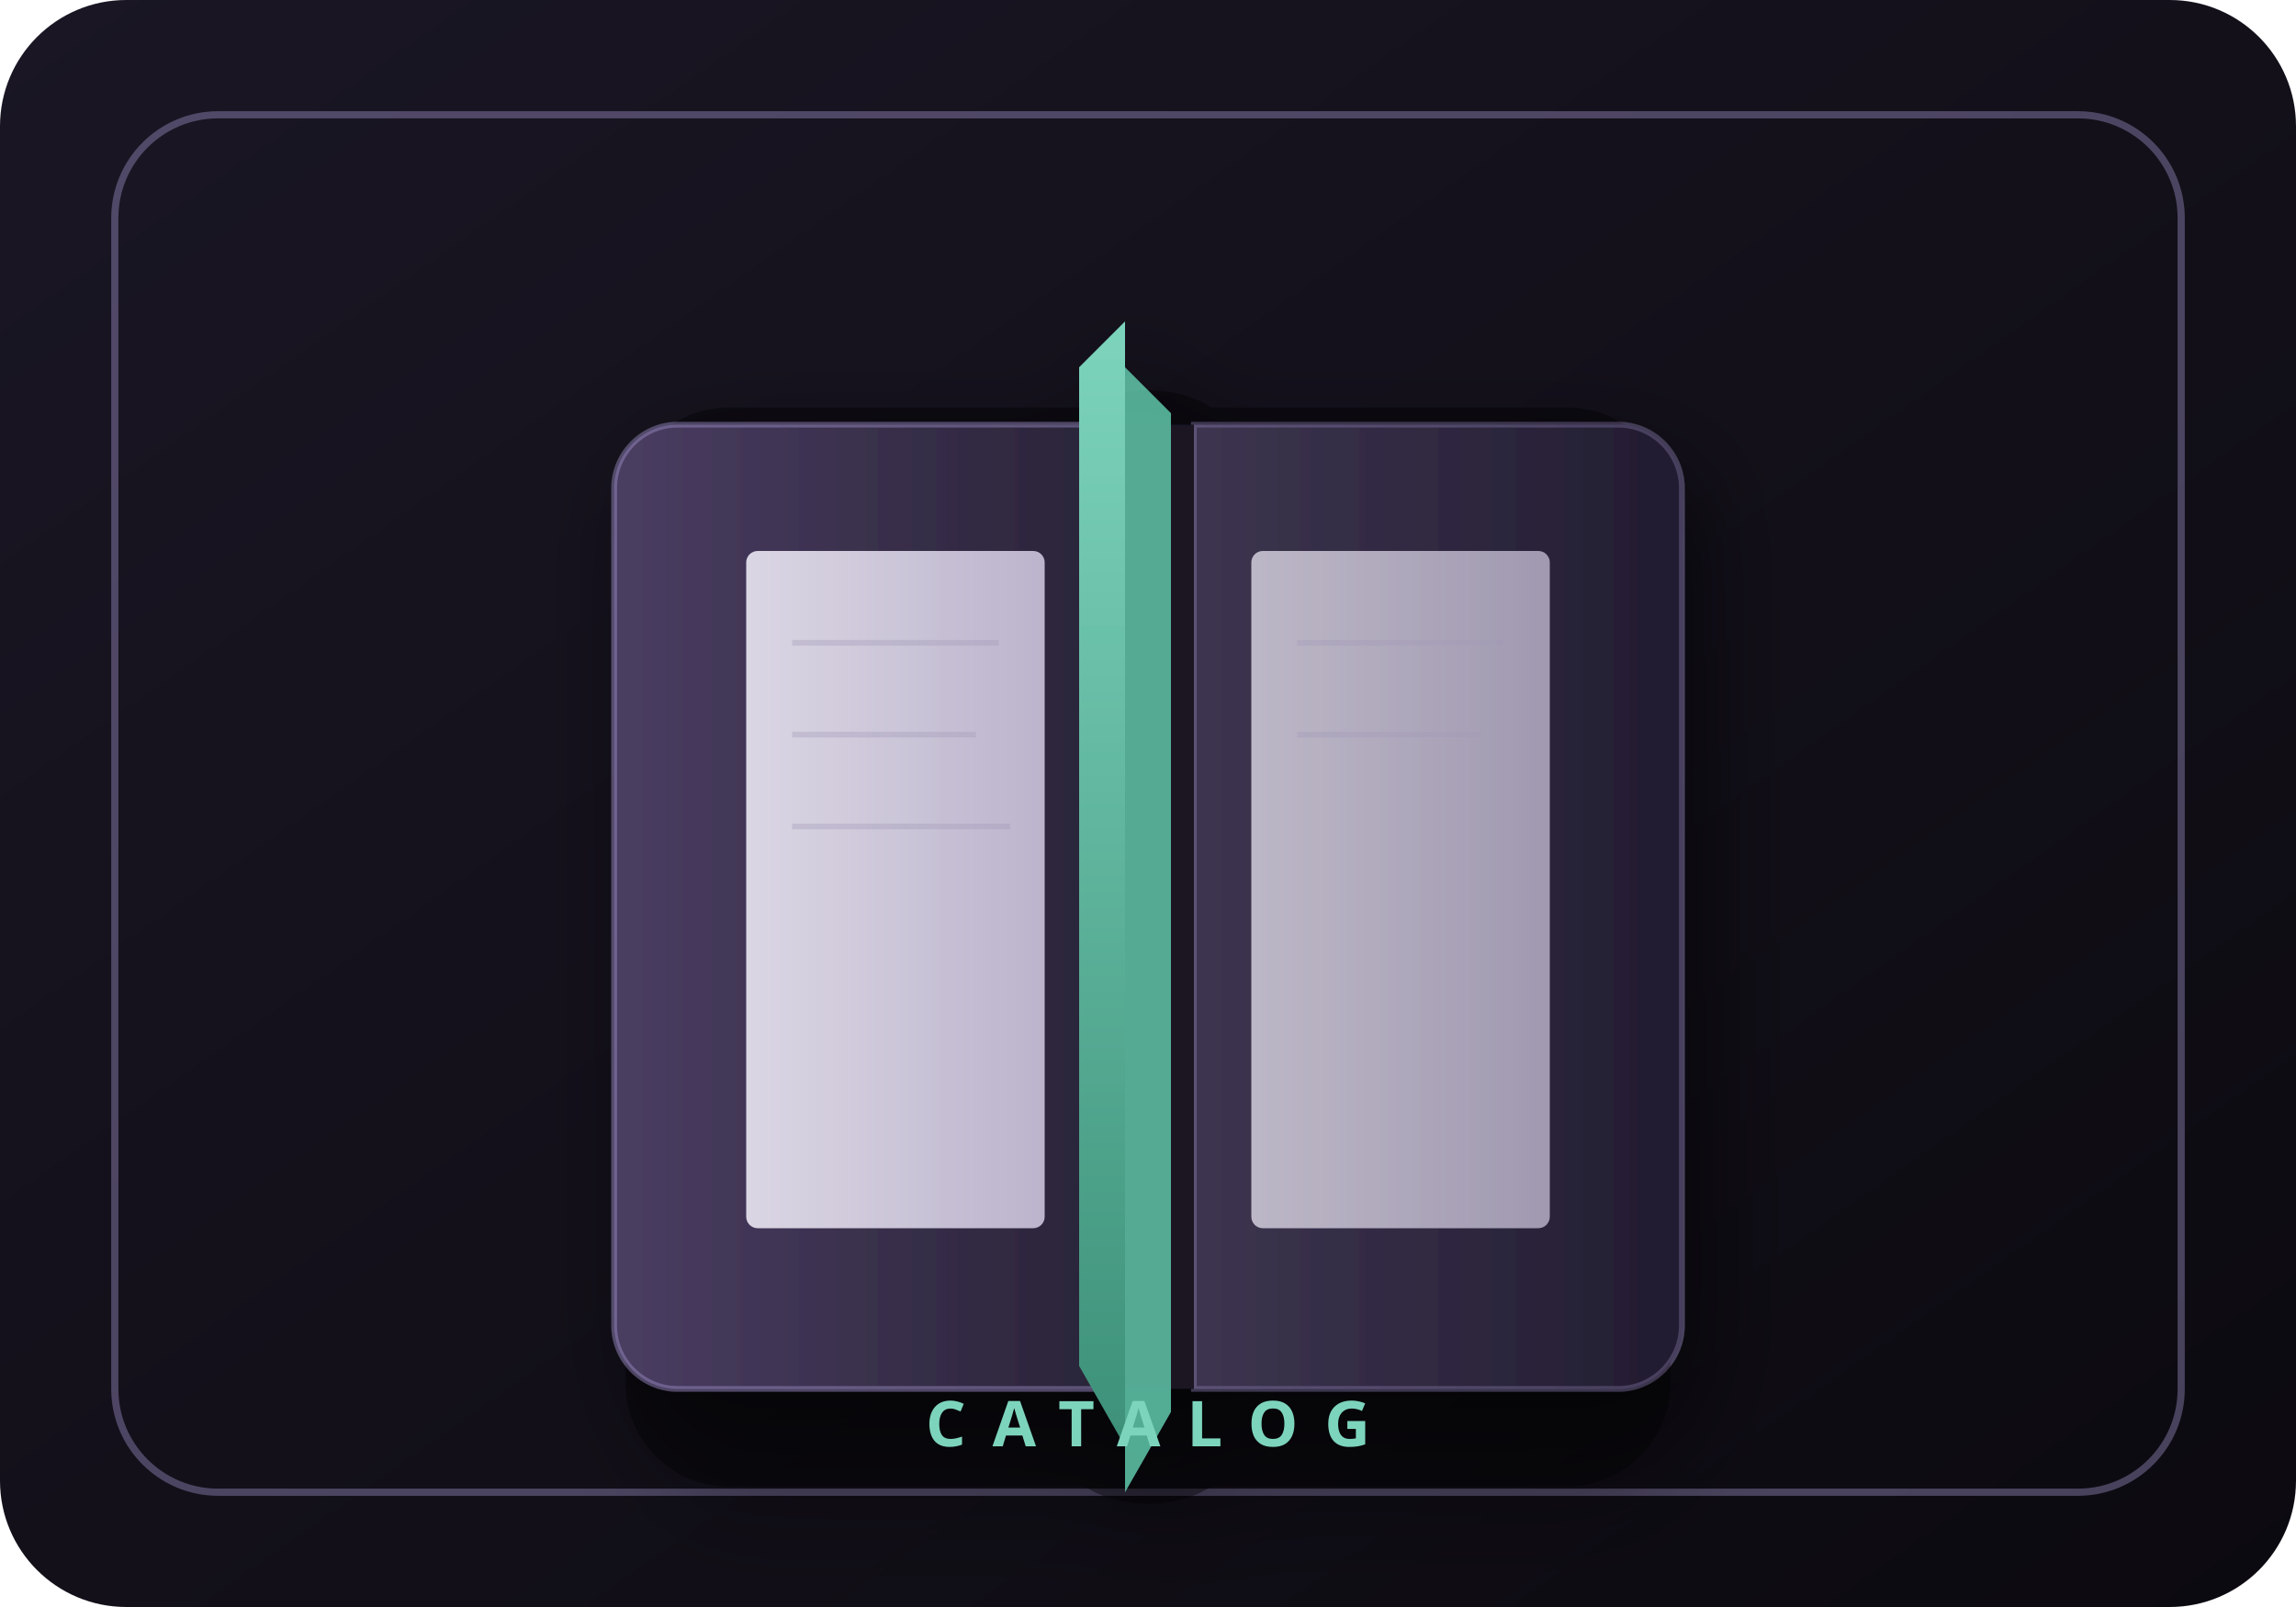
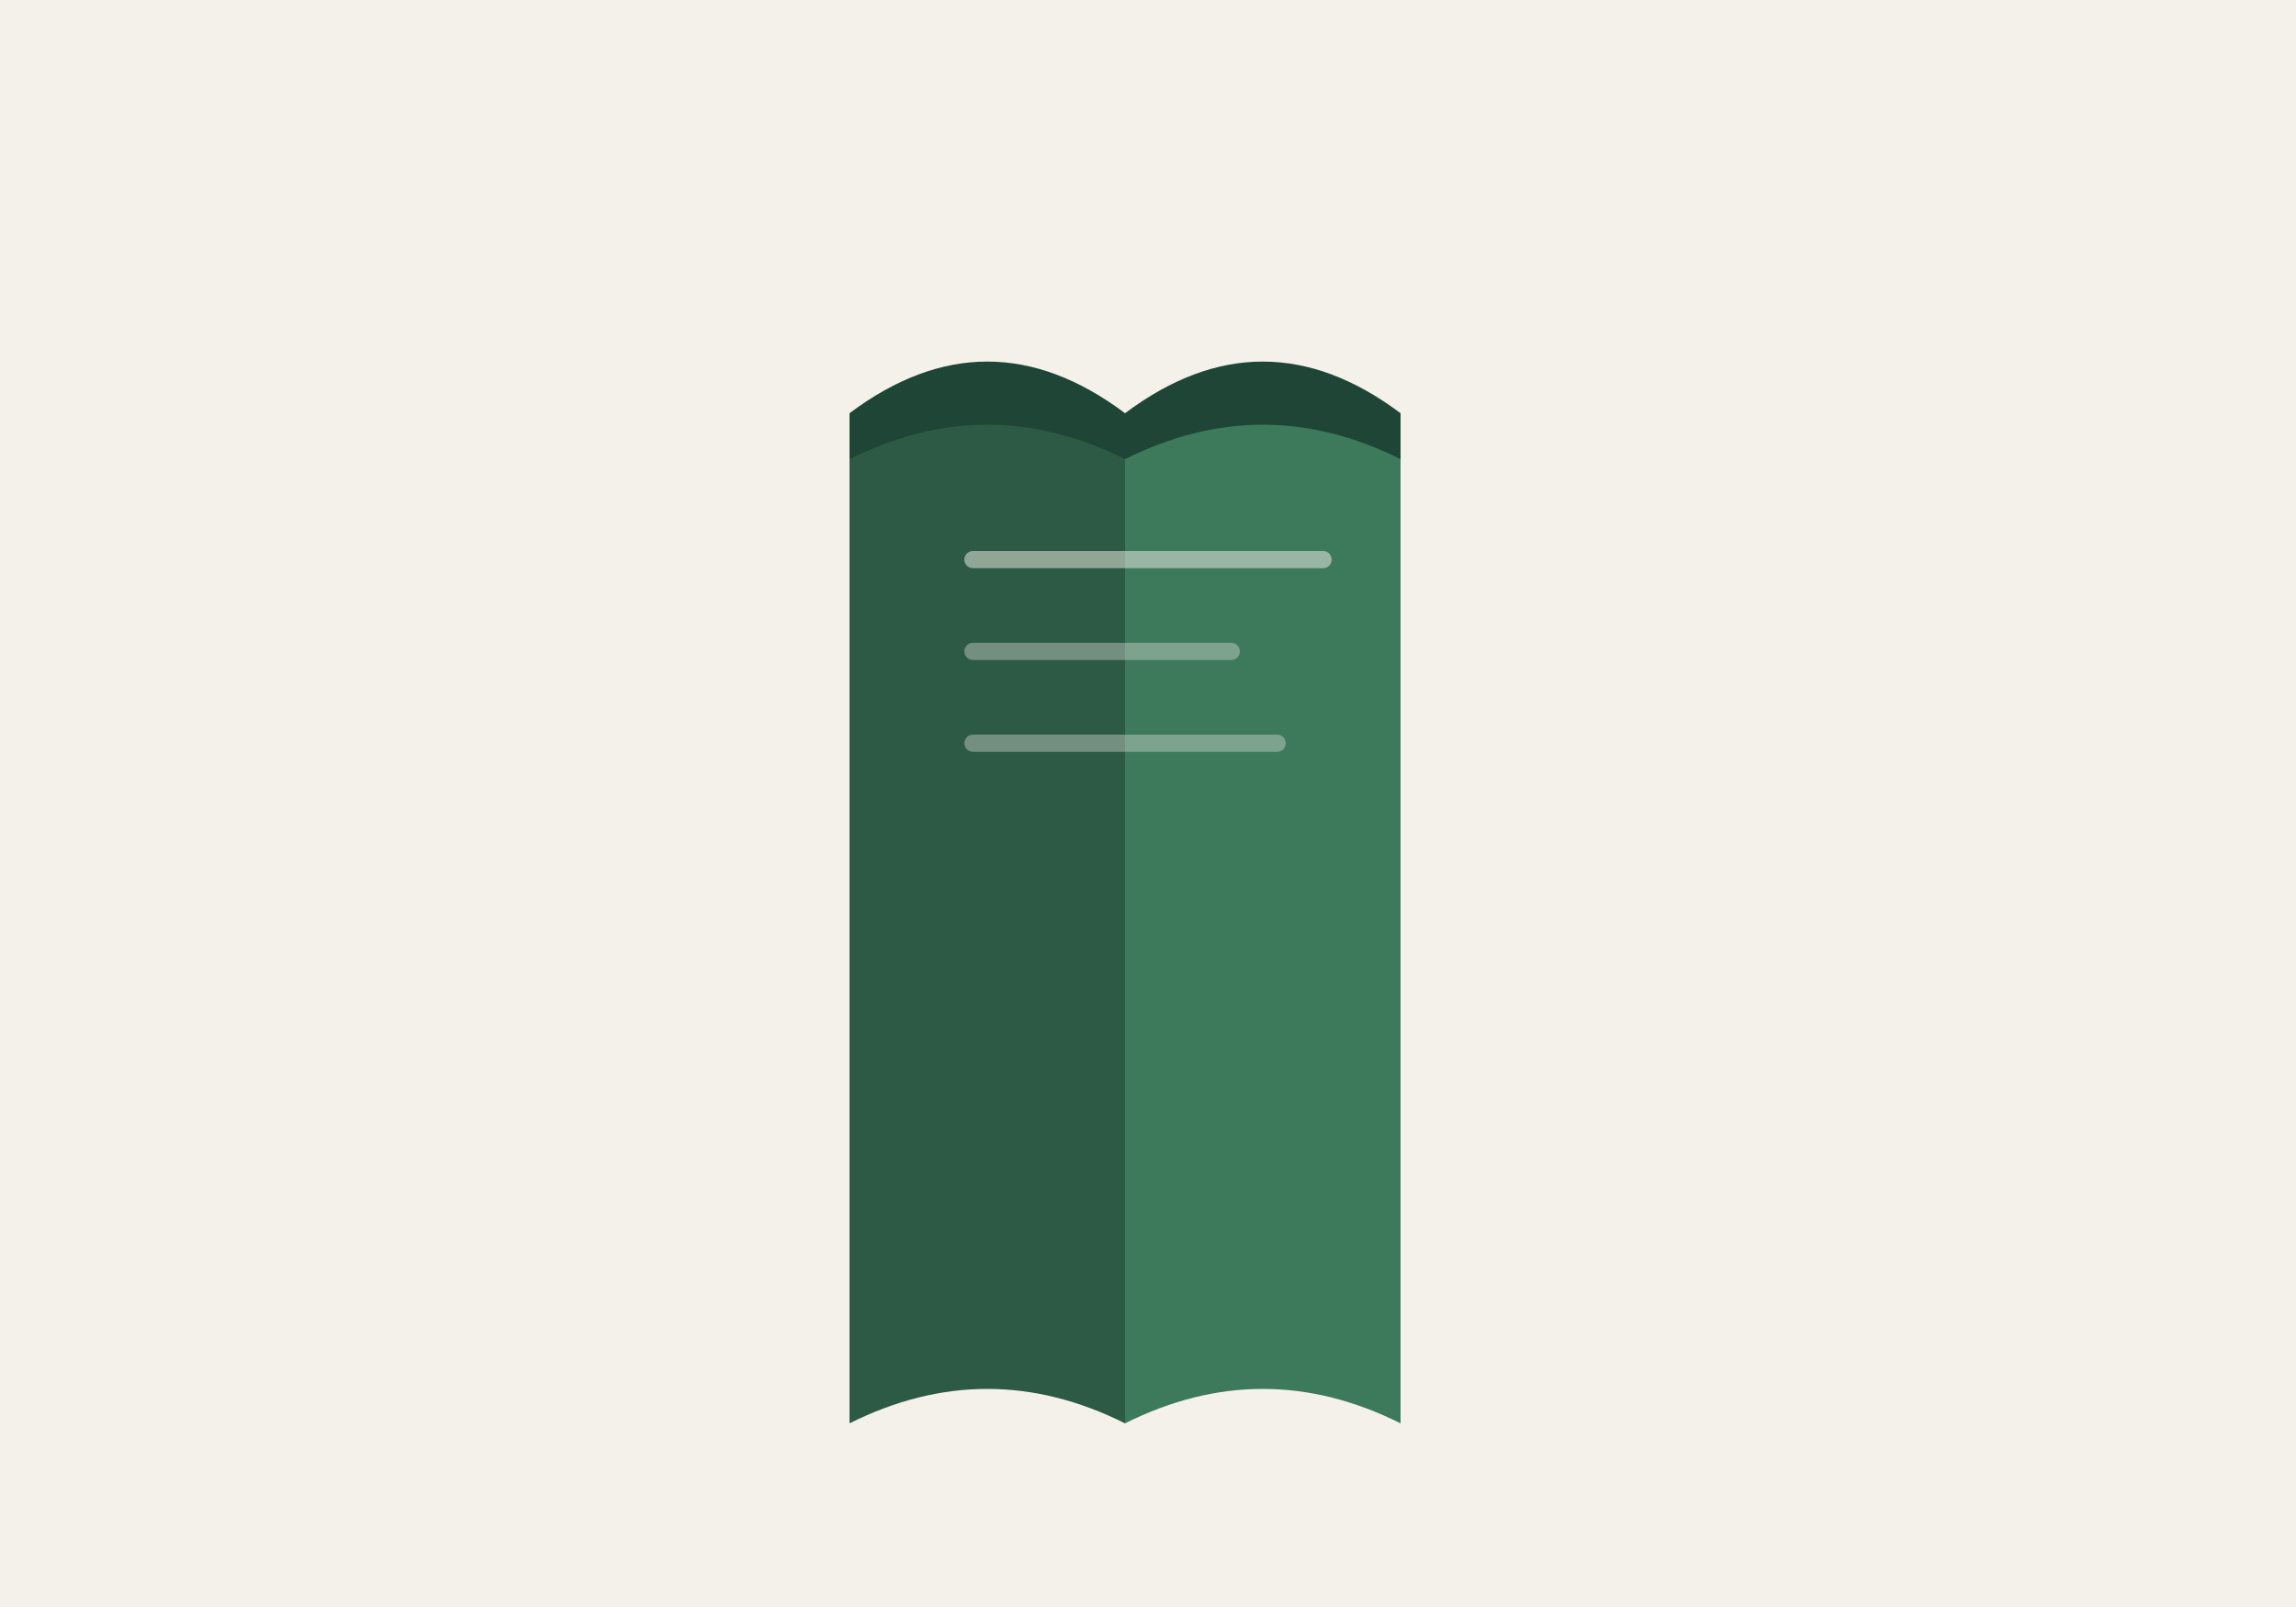
<svg xmlns="http://www.w3.org/2000/svg" viewBox="0 0 400 280" role="img">
-   <defs>
-     <linearGradient id="bk-bg" x1="0%" y1="0%" x2="100%" y2="100%">
-       <stop offset="0%" stop-color="#1a1624" />
-       <stop offset="100%" stop-color="#0c0a10" />
-     </linearGradient>
-     <linearGradient id="bk-cover-l" x1="0%" y1="0%" x2="100%" y2="0%">
-       <stop offset="0%" stop-color="#4a3d62" />
-       <stop offset="100%" stop-color="#2a2438" />
-     </linearGradient>
-     <linearGradient id="bk-cover-r" x1="0%" y1="0%" x2="100%" y2="0%">
-       <stop offset="0%" stop-color="#3d3550" />
-       <stop offset="100%" stop-color="#221c30" />
-     </linearGradient>
-     <linearGradient id="bk-page" x1="0%" y1="0%" x2="100%" y2="0%">
-       <stop offset="0%" stop-color="#e8e4f0" />
-       <stop offset="100%" stop-color="#c8c0d8" />
-     </linearGradient>
-     <linearGradient id="bk-ribbon" x1="0%" y1="0%" x2="0%" y2="100%">
-       <stop offset="0%" stop-color="#7dd4bd" />
-       <stop offset="100%" stop-color="#3d9078" />
-     </linearGradient>
-     <filter id="bk-sh" x="-10%" y="-10%" width="120%" height="120%">
-       <feDropShadow dx="4" dy="6" stdDeviation="8" flood-color="#000" flood-opacity="0.5" />
-     </filter>
-   </defs>
-   <rect width="400" height="280" rx="22" fill="url(#bk-bg)" />
-   <rect x="20" y="20" width="360" height="240" rx="18" fill="none" stroke="#B8A9E8" stroke-width="1.25" opacity="0.35" />
-   <g filter="url(#bk-sh)">
-     <path d="M200 68c-4 0-8 1-11 3h-62c-10 0-18 8-18 18v152c0 10 8 18 18 18h62c3 2 7 3 11 3s8-1 11-3h62c10 0 18-8 18-18V89c0-10-8-18-18-18h-62c-3-2-7-3-11-3z" fill="#0a0810" opacity="0.4" />
-     <path d="M118 74h74v168h-74c-6 0-11-5-11-11V85c0-6 5-11 11-11z" fill="url(#bk-cover-l)" stroke="#B8A9E8" stroke-width="1" stroke-opacity="0.35" />
-     <path d="M208 74h74c6 0 11 5 11 11v146c0 6-5 11-11 11h-74V74z" fill="url(#bk-cover-r)" stroke="#B8A9E8" stroke-width="1" stroke-opacity="0.25" />
-     <rect x="192" y="74" width="16" height="168" fill="#1a1420" />
-     <rect x="130" y="96" width="52" height="118" rx="2" fill="url(#bk-page)" opacity="0.92" />
-     <rect x="218" y="96" width="52" height="118" rx="2" fill="url(#bk-page)" opacity="0.75" />
-     <g stroke="#a098b8" stroke-width="1" opacity="0.35">
-       <line x1="138" y1="112" x2="174" y2="112" />
-       <line x1="138" y1="128" x2="170" y2="128" />
-       <line x1="138" y1="144" x2="176" y2="144" />
-       <line x1="226" y1="112" x2="262" y2="112" />
-       <line x1="226" y1="128" x2="258" y2="128" />
-     </g>
-     <path d="M196 64v188l-8-14v-174l8-8v8z" fill="url(#bk-ribbon)" />
-     <path d="M196 64l8 8v174l-8 14V64z" fill="#5ec4a8" opacity="0.85" />
-   </g>
-   <text x="200" y="252" text-anchor="middle" fill="#7dd4bd" font-family="system-ui,Segoe UI,sans-serif" font-size="11" font-weight="700" letter-spacing="0.42em">CATALOG</text>
+   <rect width="400" height="280" fill="#f4f1ea" />
+   <path fill="#2d5a45" d="M148 72h48v176c-16-8-32-8-48 0V72z" />
+   <path fill="#3d7a5c" d="M196 72h48v176c-16-8-32-8-48 0V72z" />
+   <path fill="#1e4535" d="M148 72c16-12 32-12 48 0 16-12 32-12 48 0v8c-16-8-32-8-48 0-16-8-32-8-48 0v-8z" />
+   <rect x="168" y="96" width="64" height="3" rx="1.5" fill="#f4f1ea" opacity="0.5" />
+   <rect x="168" y="112" width="48" height="3" rx="1.5" fill="#f4f1ea" opacity="0.35" />
+   <rect x="168" y="128" width="56" height="3" rx="1.5" fill="#f4f1ea" opacity="0.35" />
</svg>
